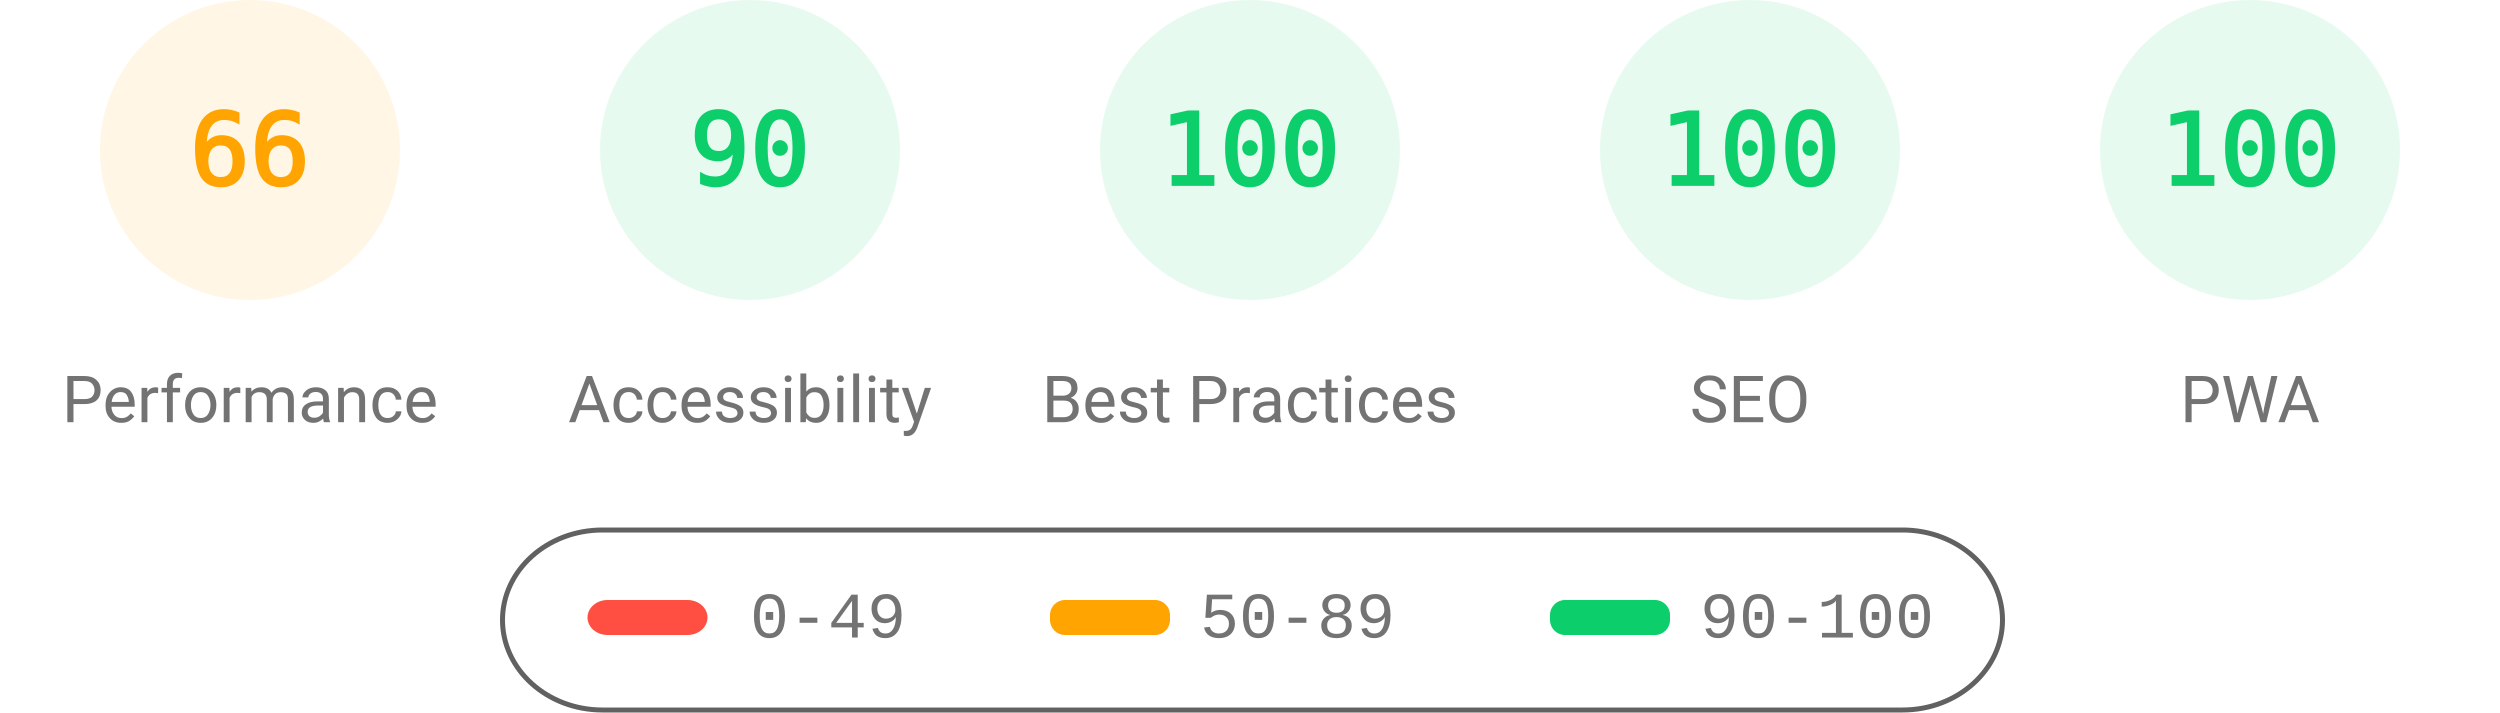
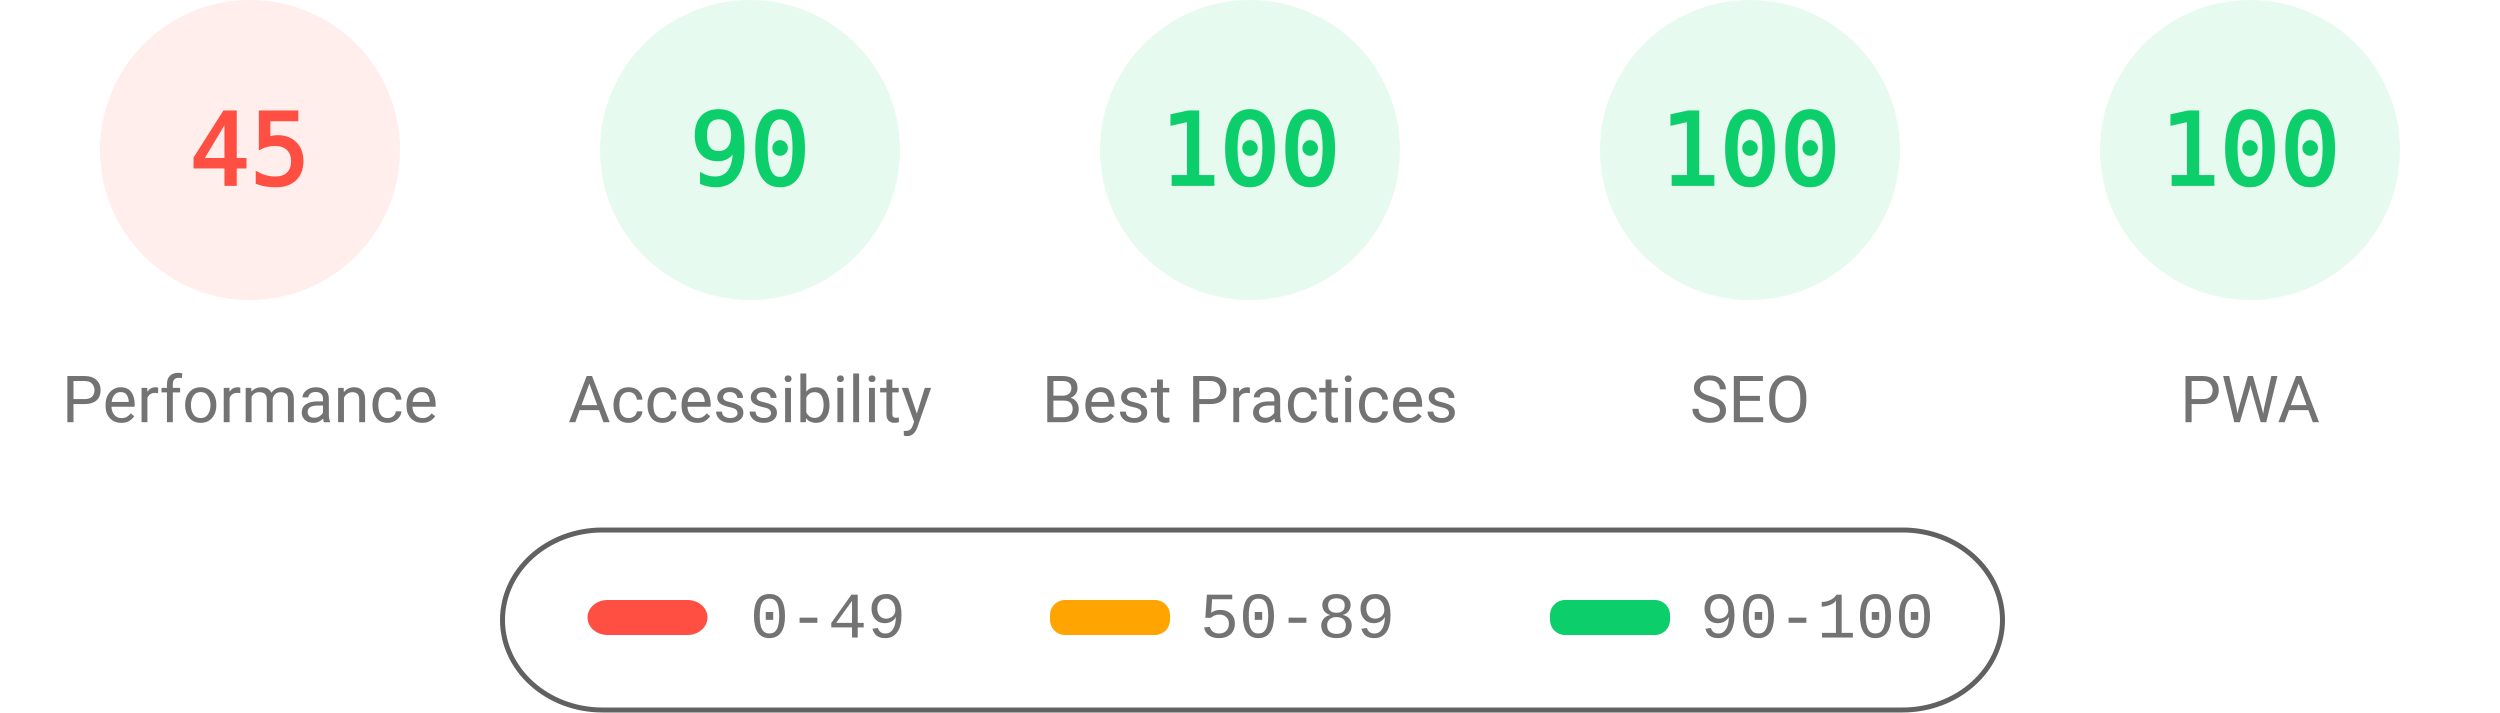
<svg xmlns="http://www.w3.org/2000/svg" fill="none" width="1000" height="285">
  <style>.gauge-base{opacity:.1}.gauge-arc{fill:none;animation-delay:250ms;stroke-linecap:round;transform:rotate(-90deg);transform-origin:100px 60px;animation:load-gauge 1s ease forwards}.guage-text{font-size:40px;font-family:monospace;text-align:center}.guage-red{color:#ff4e42;fill:#ff4e42;stroke:#ff4e42}.guage-orange{color:#ffa400;fill:#ffa400;stroke:#ffa400}.guage-green{color:#0cce6b;fill:#0cce6b;stroke:#0cce6b}.guage-undefined{color:#5c5c5c;fill:#5c5c5c;stroke:#5c5c5c}.guage-title{color:#737373;fill:#737373;stroke:none;font-size:26px;line-height:26px;font-family:Roboto,Halvetica,Arial,sans-serif}@keyframes load-gauge{from{stroke-dasharray:0 352.858}}</style>
-   <svg class="guage-div guage-perf guage-orange" viewBox="0 0 200 200" width="200" height="200">
+   <svg class="guage-div guage-perf guage-red" viewBox="0 0 200 200" width="200" height="200">
    <circle class="gauge-base" r="56" cx="100" cy="60" stroke-width="8" />
-     <circle class="gauge-arc guage-arc-1" r="56" cx="100" cy="60" stroke-width="8" style="stroke-dasharray:232.226,351.858" />
-     <text class="guage-text" x="100" y="60" alignment-baseline="central" dominant-baseline="central" text-anchor="middle">66</text>
+     <circle class="gauge-arc guage-arc-1" r="56" cx="100" cy="60" stroke-width="8" style="stroke-dasharray:158.336,351.858" />
+     <text class="guage-text" x="100" y="60" alignment-baseline="central" dominant-baseline="central" text-anchor="middle">45</text>
    <text class="guage-title" x="100" y="160" alignment-baseline="central" dominant-baseline="central" text-anchor="middle">Performance</text>
  </svg>
  <svg class="guage-div guage-acc guage-green" viewBox="0 0 200 200" width="200" height="200" x="200">
    <circle class="gauge-base" r="56" cx="100" cy="60" stroke-width="8" />
    <circle class="gauge-arc guage-arc-2" r="56" cx="100" cy="60" stroke-width="8" style="stroke-dasharray:316.672,351.858" />
    <text class="guage-text" x="100" y="60" alignment-baseline="central" dominant-baseline="central" text-anchor="middle">90</text>
    <text class="guage-title" x="100" y="160" alignment-baseline="central" dominant-baseline="central" text-anchor="middle">Accessibility</text>
  </svg>
  <svg class="guage-div guage-best guage-green" viewBox="0 0 200 200" width="200" height="200" x="400">
    <circle class="gauge-base" r="56" cx="100" cy="60" stroke-width="8" />
    <circle class="gauge-arc guage-arc-3" r="56" cx="100" cy="60" stroke-width="8" style="stroke-dasharray:351.858,351.858" />
    <text class="guage-text" x="100" y="60" alignment-baseline="central" dominant-baseline="central" text-anchor="middle">100</text>
    <text class="guage-title" x="100" y="160" alignment-baseline="central" dominant-baseline="central" text-anchor="middle">Best Practices</text>
  </svg>
  <svg class="guage-div guage-seo guage-green" viewBox="0 0 200 200" width="200" height="200" x="600">
    <circle class="gauge-base" r="56" cx="100" cy="60" stroke-width="8" />
    <circle class="gauge-arc guage-arc-4" r="56" cx="100" cy="60" stroke-width="8" style="stroke-dasharray:351.858,351.858" />
    <text class="guage-text" x="100" y="60" alignment-baseline="central" dominant-baseline="central" text-anchor="middle">100</text>
    <text class="guage-title" x="100" y="160" alignment-baseline="central" dominant-baseline="central" text-anchor="middle">SEO</text>
  </svg>
  <svg class="guage-div guage-pwa guage-green" viewBox="0 0 200 200" width="200" height="200" x="800">
    <circle class="gauge-base" r="56" cx="100" cy="60" stroke-width="8" />
    <circle class="gauge-arc guage-arc-4" r="56" cx="100" cy="60" stroke-width="8" style="stroke-dasharray:351.858,351.858" />
    <text class="guage-text" x="100" y="60" alignment-baseline="central" dominant-baseline="central" text-anchor="middle">100</text>
    <text class="guage-title" x="100" y="160" alignment-baseline="central" dominant-baseline="central" text-anchor="middle">PWA</text>
  </svg>
  <svg width="604" height="76" x="200" y="210">
    <path fill="none" id="canvas_background" d="M-1-1h604v80H-1z" />
    <rect fill-opacity="0" stroke="#616161" stroke-width="2" rx="40" id="svg_2" height="72" width="600" y="2" x="1" fill="#000" />
    <rect stroke="#000" rx="8" id="svg_3" height="14" width="48" y="30" x="35" stroke-opacity="null" stroke-width="0" fill="#ff4e42" />
    <rect stroke="#000" rx="6" id="svg_4" height="14" width="48" y="30" x="220" stroke-opacity="null" stroke-width="0" fill="#ffa400" />
    <rect stroke="#000" rx="6" id="svg_5" height="14" width="48" y="30" x="420" stroke-opacity="null" stroke-width="0" fill="#0cce6b" />
    <text xml:space="preserve" text-anchor="start" font-family="'Courier New', Courier, monospace" font-size="26" id="svg_6" y="45" x="100" stroke-opacity="null" stroke-width="0" stroke="#000" fill="#737373">0-49</text>
    <text xml:space="preserve" text-anchor="start" font-family="'Courier New', Courier, monospace" font-size="26" id="svg_7" y="45" x="280" stroke-opacity="null" stroke-width="0" stroke="#000" fill="#737373">50-89</text>
    <text xml:space="preserve" text-anchor="start" font-family="'Courier New', Courier, monospace" font-size="26" id="svg_8" y="45" x="480" stroke-opacity="null" stroke-width="0" stroke="#000" fill="#737373">90-100</text>
  </svg>
</svg>
